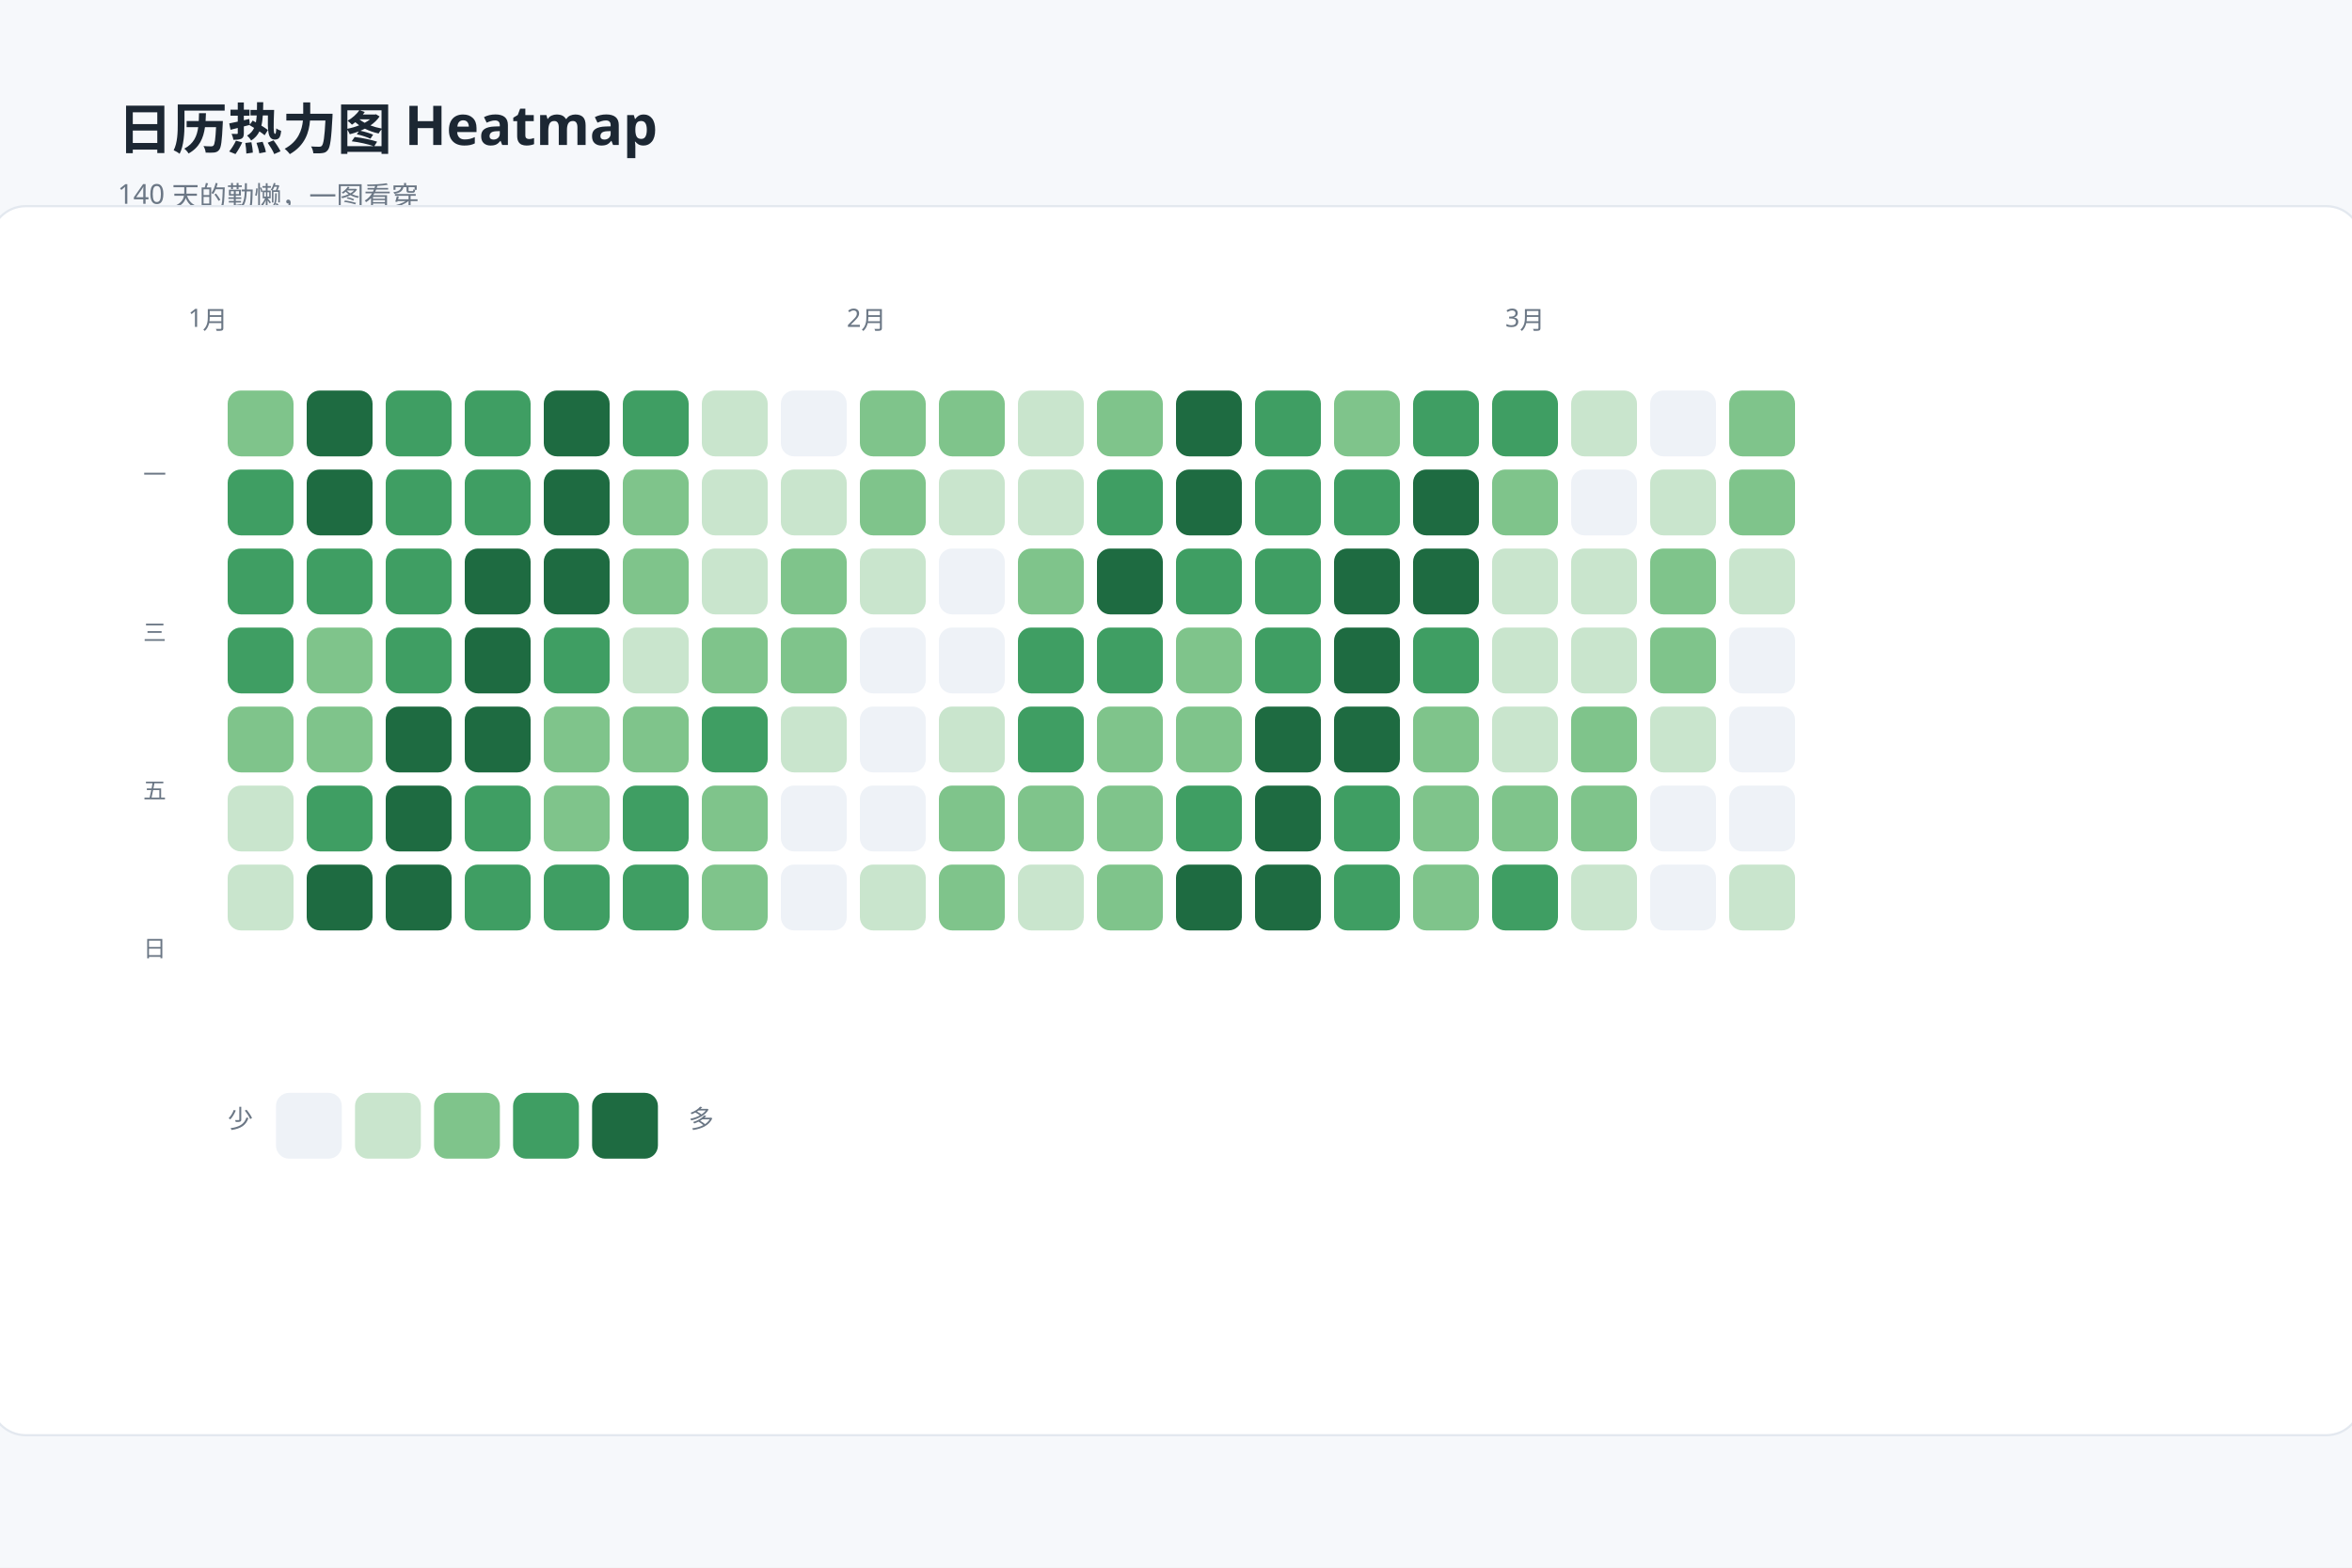
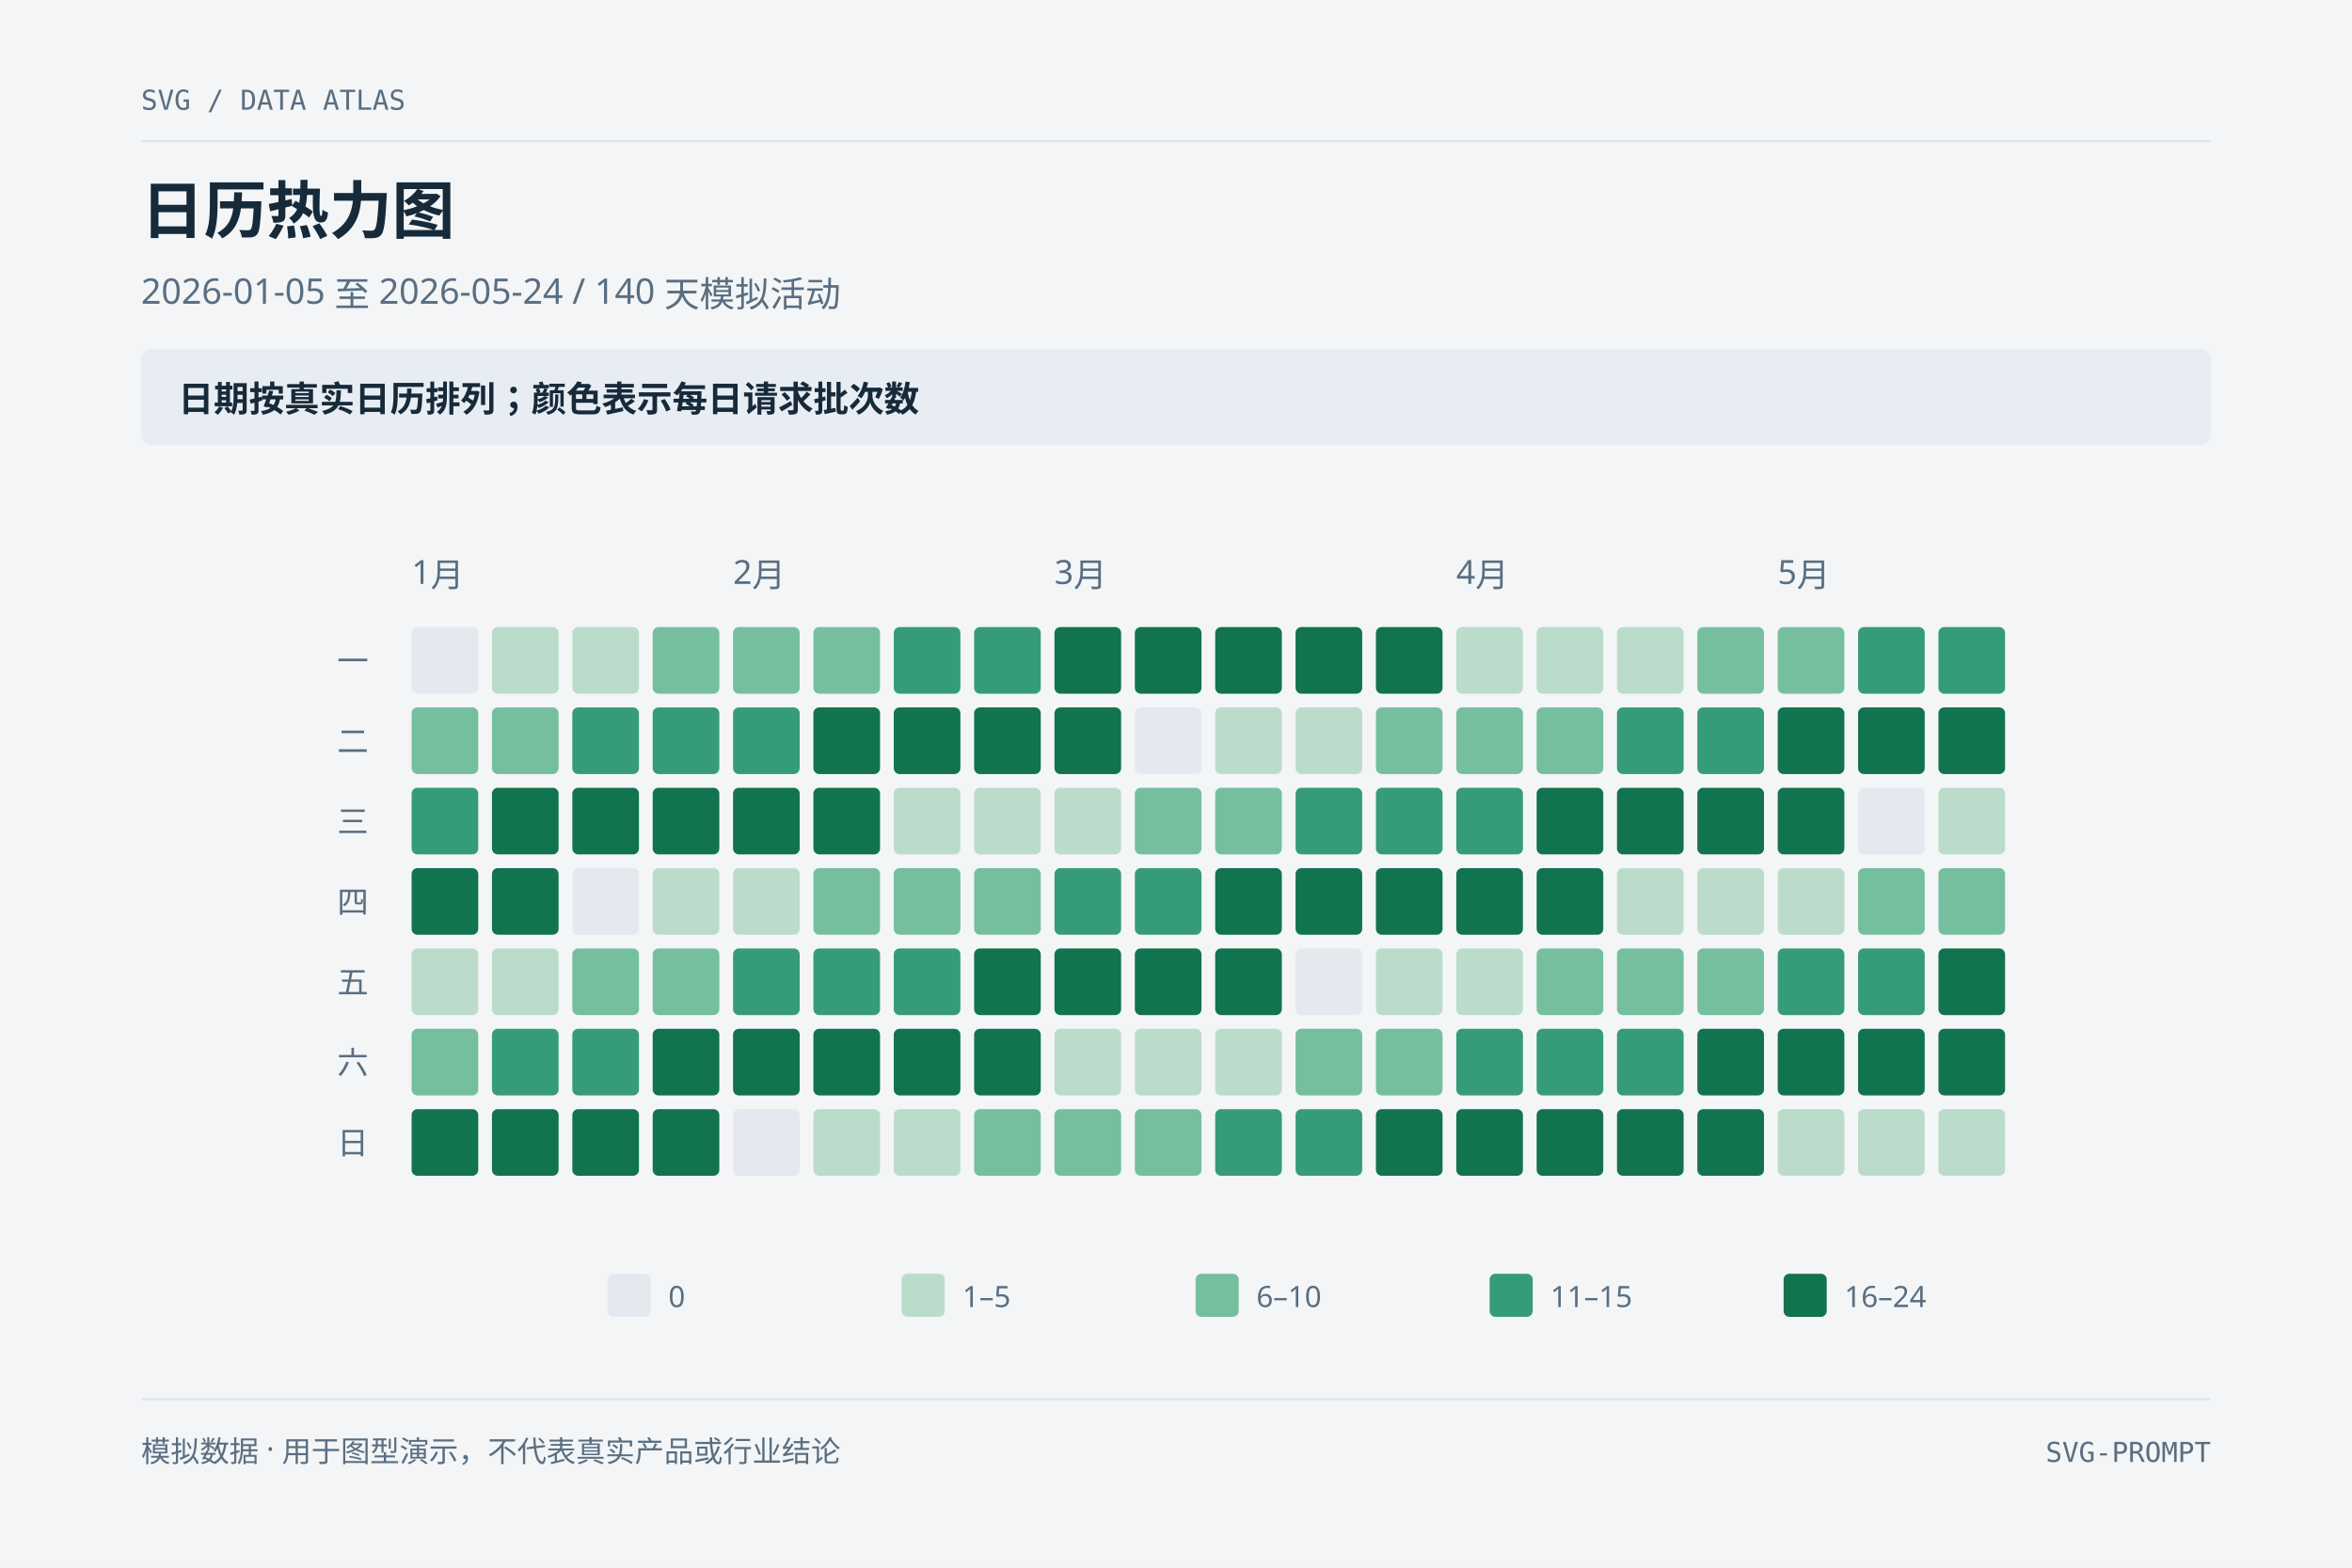
- <svg xmlns="http://www.w3.org/2000/svg" width="1200" height="800" viewBox="0 0 1200 800" font-family="PingFang SC, Hiragino Sans GB, Microsoft YaHei, sans-serif">
-   <rect width="1200" height="800" fill="#f6f8fb" />
-   <text x="60" y="76" font-size="28" font-weight="700" fill="#1c2733">日历热力图 Heatmap</text>
-   <text x="60" y="104" font-size="14" fill="#6b7785">140 天的勤懒，一图看穿</text>
-   <g transform="translate(600,430) scale(1.12) translate(-600,-430)">
-     <g>
-       <rect x="60" y="140" width="1080" height="560" rx="16" fill="#ffffff" stroke="#e3e8ef" />
-       <text x="150" y="195" font-size="11.5" fill="#6b7785" text-anchor="start">1月</text>
-       <text x="450" y="195" font-size="11.5" fill="#6b7785" text-anchor="start">2月</text>
-       <text x="750" y="195" font-size="11.5" fill="#6b7785" text-anchor="start">3月</text>
-       <text x="140" y="266" font-size="10.5" fill="#6b7785" text-anchor="end">一</text>
-       <text x="140" y="338" font-size="10.5" fill="#6b7785" text-anchor="end">三</text>
-       <text x="140" y="410" font-size="10.5" fill="#6b7785" text-anchor="end">五</text>
-       <text x="140" y="482" font-size="10.5" fill="#6b7785" text-anchor="end">日</text>
-       <rect x="168" y="224" width="30" height="30" rx="6" fill="#7fc48b" />
-       <rect x="168" y="260" width="30" height="30" rx="6" fill="#3f9e63" />
-       <rect x="168" y="296" width="30" height="30" rx="6" fill="#3f9e63" />
-       <rect x="168" y="332" width="30" height="30" rx="6" fill="#3f9e63" />
-       <rect x="168" y="368" width="30" height="30" rx="6" fill="#7fc48b" />
-       <rect x="168" y="404" width="30" height="30" rx="6" fill="#c9e5cd" />
-       <rect x="168" y="440" width="30" height="30" rx="6" fill="#c9e5cd" />
-       <rect x="204" y="224" width="30" height="30" rx="6" fill="#1e6b41" />
-       <rect x="204" y="260" width="30" height="30" rx="6" fill="#1e6b41" />
-       <rect x="204" y="296" width="30" height="30" rx="6" fill="#3f9e63" />
-       <rect x="204" y="332" width="30" height="30" rx="6" fill="#7fc48b" />
-       <rect x="204" y="368" width="30" height="30" rx="6" fill="#7fc48b" />
-       <rect x="204" y="404" width="30" height="30" rx="6" fill="#3f9e63" />
-       <rect x="204" y="440" width="30" height="30" rx="6" fill="#1e6b41" />
-       <rect x="240" y="224" width="30" height="30" rx="6" fill="#3f9e63" />
-       <rect x="240" y="260" width="30" height="30" rx="6" fill="#3f9e63" />
-       <rect x="240" y="296" width="30" height="30" rx="6" fill="#3f9e63" />
-       <rect x="240" y="332" width="30" height="30" rx="6" fill="#3f9e63" />
-       <rect x="240" y="368" width="30" height="30" rx="6" fill="#1e6b41" />
-       <rect x="240" y="404" width="30" height="30" rx="6" fill="#1e6b41" />
-       <rect x="240" y="440" width="30" height="30" rx="6" fill="#1e6b41" />
-       <rect x="276" y="224" width="30" height="30" rx="6" fill="#3f9e63" />
-       <rect x="276" y="260" width="30" height="30" rx="6" fill="#3f9e63" />
-       <rect x="276" y="296" width="30" height="30" rx="6" fill="#1e6b41" />
-       <rect x="276" y="332" width="30" height="30" rx="6" fill="#1e6b41" />
-       <rect x="276" y="368" width="30" height="30" rx="6" fill="#1e6b41" />
-       <rect x="276" y="404" width="30" height="30" rx="6" fill="#3f9e63" />
-       <rect x="276" y="440" width="30" height="30" rx="6" fill="#3f9e63" />
-       <rect x="312" y="224" width="30" height="30" rx="6" fill="#1e6b41" />
-       <rect x="312" y="260" width="30" height="30" rx="6" fill="#1e6b41" />
-       <rect x="312" y="296" width="30" height="30" rx="6" fill="#1e6b41" />
-       <rect x="312" y="332" width="30" height="30" rx="6" fill="#3f9e63" />
-       <rect x="312" y="368" width="30" height="30" rx="6" fill="#7fc48b" />
-       <rect x="312" y="404" width="30" height="30" rx="6" fill="#7fc48b" />
-       <rect x="312" y="440" width="30" height="30" rx="6" fill="#3f9e63" />
-       <rect x="348" y="224" width="30" height="30" rx="6" fill="#3f9e63" />
-       <rect x="348" y="260" width="30" height="30" rx="6" fill="#7fc48b" />
-       <rect x="348" y="296" width="30" height="30" rx="6" fill="#7fc48b" />
-       <rect x="348" y="332" width="30" height="30" rx="6" fill="#c9e5cd" />
-       <rect x="348" y="368" width="30" height="30" rx="6" fill="#7fc48b" />
-       <rect x="348" y="404" width="30" height="30" rx="6" fill="#3f9e63" />
-       <rect x="348" y="440" width="30" height="30" rx="6" fill="#3f9e63" />
-       <rect x="384" y="224" width="30" height="30" rx="6" fill="#c9e5cd" />
-       <rect x="384" y="260" width="30" height="30" rx="6" fill="#c9e5cd" />
-       <rect x="384" y="296" width="30" height="30" rx="6" fill="#c9e5cd" />
-       <rect x="384" y="332" width="30" height="30" rx="6" fill="#7fc48b" />
-       <rect x="384" y="368" width="30" height="30" rx="6" fill="#3f9e63" />
-       <rect x="384" y="404" width="30" height="30" rx="6" fill="#7fc48b" />
-       <rect x="384" y="440" width="30" height="30" rx="6" fill="#7fc48b" />
-       <rect x="420" y="224" width="30" height="30" rx="6" fill="#eef2f7" />
-       <rect x="420" y="260" width="30" height="30" rx="6" fill="#c9e5cd" />
-       <rect x="420" y="296" width="30" height="30" rx="6" fill="#7fc48b" />
-       <rect x="420" y="332" width="30" height="30" rx="6" fill="#7fc48b" />
-       <rect x="420" y="368" width="30" height="30" rx="6" fill="#c9e5cd" />
-       <rect x="420" y="404" width="30" height="30" rx="6" fill="#eef2f7" />
-       <rect x="420" y="440" width="30" height="30" rx="6" fill="#eef2f7" />
-       <rect x="456" y="224" width="30" height="30" rx="6" fill="#7fc48b" />
-       <rect x="456" y="260" width="30" height="30" rx="6" fill="#7fc48b" />
-       <rect x="456" y="296" width="30" height="30" rx="6" fill="#c9e5cd" />
-       <rect x="456" y="332" width="30" height="30" rx="6" fill="#eef2f7" />
-       <rect x="456" y="368" width="30" height="30" rx="6" fill="#eef2f7" />
-       <rect x="456" y="404" width="30" height="30" rx="6" fill="#eef2f7" />
-       <rect x="456" y="440" width="30" height="30" rx="6" fill="#c9e5cd" />
-       <rect x="492" y="224" width="30" height="30" rx="6" fill="#7fc48b" />
-       <rect x="492" y="260" width="30" height="30" rx="6" fill="#c9e5cd" />
-       <rect x="492" y="296" width="30" height="30" rx="6" fill="#eef2f7" />
-       <rect x="492" y="332" width="30" height="30" rx="6" fill="#eef2f7" />
-       <rect x="492" y="368" width="30" height="30" rx="6" fill="#c9e5cd" />
-       <rect x="492" y="404" width="30" height="30" rx="6" fill="#7fc48b" />
-       <rect x="492" y="440" width="30" height="30" rx="6" fill="#7fc48b" />
-       <rect x="528" y="224" width="30" height="30" rx="6" fill="#c9e5cd" />
-       <rect x="528" y="260" width="30" height="30" rx="6" fill="#c9e5cd" />
-       <rect x="528" y="296" width="30" height="30" rx="6" fill="#7fc48b" />
-       <rect x="528" y="332" width="30" height="30" rx="6" fill="#3f9e63" />
-       <rect x="528" y="368" width="30" height="30" rx="6" fill="#3f9e63" />
-       <rect x="528" y="404" width="30" height="30" rx="6" fill="#7fc48b" />
-       <rect x="528" y="440" width="30" height="30" rx="6" fill="#c9e5cd" />
-       <rect x="564" y="224" width="30" height="30" rx="6" fill="#7fc48b" />
-       <rect x="564" y="260" width="30" height="30" rx="6" fill="#3f9e63" />
-       <rect x="564" y="296" width="30" height="30" rx="6" fill="#1e6b41" />
-       <rect x="564" y="332" width="30" height="30" rx="6" fill="#3f9e63" />
-       <rect x="564" y="368" width="30" height="30" rx="6" fill="#7fc48b" />
-       <rect x="564" y="404" width="30" height="30" rx="6" fill="#7fc48b" />
-       <rect x="564" y="440" width="30" height="30" rx="6" fill="#7fc48b" />
-       <rect x="600" y="224" width="30" height="30" rx="6" fill="#1e6b41" />
-       <rect x="600" y="260" width="30" height="30" rx="6" fill="#1e6b41" />
-       <rect x="600" y="296" width="30" height="30" rx="6" fill="#3f9e63" />
-       <rect x="600" y="332" width="30" height="30" rx="6" fill="#7fc48b" />
-       <rect x="600" y="368" width="30" height="30" rx="6" fill="#7fc48b" />
-       <rect x="600" y="404" width="30" height="30" rx="6" fill="#3f9e63" />
-       <rect x="600" y="440" width="30" height="30" rx="6" fill="#1e6b41" />
-       <rect x="636" y="224" width="30" height="30" rx="6" fill="#3f9e63" />
-       <rect x="636" y="260" width="30" height="30" rx="6" fill="#3f9e63" />
-       <rect x="636" y="296" width="30" height="30" rx="6" fill="#3f9e63" />
-       <rect x="636" y="332" width="30" height="30" rx="6" fill="#3f9e63" />
-       <rect x="636" y="368" width="30" height="30" rx="6" fill="#1e6b41" />
-       <rect x="636" y="404" width="30" height="30" rx="6" fill="#1e6b41" />
-       <rect x="636" y="440" width="30" height="30" rx="6" fill="#1e6b41" />
-       <rect x="672" y="224" width="30" height="30" rx="6" fill="#7fc48b" />
-       <rect x="672" y="260" width="30" height="30" rx="6" fill="#3f9e63" />
-       <rect x="672" y="296" width="30" height="30" rx="6" fill="#1e6b41" />
-       <rect x="672" y="332" width="30" height="30" rx="6" fill="#1e6b41" />
-       <rect x="672" y="368" width="30" height="30" rx="6" fill="#1e6b41" />
-       <rect x="672" y="404" width="30" height="30" rx="6" fill="#3f9e63" />
-       <rect x="672" y="440" width="30" height="30" rx="6" fill="#3f9e63" />
-       <rect x="708" y="224" width="30" height="30" rx="6" fill="#3f9e63" />
-       <rect x="708" y="260" width="30" height="30" rx="6" fill="#1e6b41" />
-       <rect x="708" y="296" width="30" height="30" rx="6" fill="#1e6b41" />
-       <rect x="708" y="332" width="30" height="30" rx="6" fill="#3f9e63" />
-       <rect x="708" y="368" width="30" height="30" rx="6" fill="#7fc48b" />
-       <rect x="708" y="404" width="30" height="30" rx="6" fill="#7fc48b" />
-       <rect x="708" y="440" width="30" height="30" rx="6" fill="#7fc48b" />
-       <rect x="744" y="224" width="30" height="30" rx="6" fill="#3f9e63" />
-       <rect x="744" y="260" width="30" height="30" rx="6" fill="#7fc48b" />
-       <rect x="744" y="296" width="30" height="30" rx="6" fill="#c9e5cd" />
-       <rect x="744" y="332" width="30" height="30" rx="6" fill="#c9e5cd" />
-       <rect x="744" y="368" width="30" height="30" rx="6" fill="#c9e5cd" />
-       <rect x="744" y="404" width="30" height="30" rx="6" fill="#7fc48b" />
-       <rect x="744" y="440" width="30" height="30" rx="6" fill="#3f9e63" />
-       <rect x="780" y="224" width="30" height="30" rx="6" fill="#c9e5cd" />
-       <rect x="780" y="260" width="30" height="30" rx="6" fill="#eef2f7" />
-       <rect x="780" y="296" width="30" height="30" rx="6" fill="#c9e5cd" />
-       <rect x="780" y="332" width="30" height="30" rx="6" fill="#c9e5cd" />
-       <rect x="780" y="368" width="30" height="30" rx="6" fill="#7fc48b" />
-       <rect x="780" y="404" width="30" height="30" rx="6" fill="#7fc48b" />
-       <rect x="780" y="440" width="30" height="30" rx="6" fill="#c9e5cd" />
-       <rect x="816" y="224" width="30" height="30" rx="6" fill="#eef2f7" />
-       <rect x="816" y="260" width="30" height="30" rx="6" fill="#c9e5cd" />
-       <rect x="816" y="296" width="30" height="30" rx="6" fill="#7fc48b" />
-       <rect x="816" y="332" width="30" height="30" rx="6" fill="#7fc48b" />
-       <rect x="816" y="368" width="30" height="30" rx="6" fill="#c9e5cd" />
-       <rect x="816" y="404" width="30" height="30" rx="6" fill="#eef2f7" />
-       <rect x="816" y="440" width="30" height="30" rx="6" fill="#eef2f7" />
-       <rect x="852" y="224" width="30" height="30" rx="6" fill="#7fc48b" />
-       <rect x="852" y="260" width="30" height="30" rx="6" fill="#7fc48b" />
-       <rect x="852" y="296" width="30" height="30" rx="6" fill="#c9e5cd" />
-       <rect x="852" y="332" width="30" height="30" rx="6" fill="#eef2f7" />
-       <rect x="852" y="368" width="30" height="30" rx="6" fill="#eef2f7" />
-       <rect x="852" y="404" width="30" height="30" rx="6" fill="#eef2f7" />
-       <rect x="852" y="440" width="30" height="30" rx="6" fill="#c9e5cd" />
-       <text x="168" y="560" font-size="11.5" fill="#6b7785" text-anchor="start">少</text>
-       <rect x="190" y="544" width="30" height="30" rx="6" fill="#eef2f7" />
-       <rect x="226" y="544" width="30" height="30" rx="6" fill="#c9e5cd" />
-       <rect x="262" y="544" width="30" height="30" rx="6" fill="#7fc48b" />
-       <rect x="298" y="544" width="30" height="30" rx="6" fill="#3f9e63" />
-       <rect x="334" y="544" width="30" height="30" rx="6" fill="#1e6b41" />
-       <text x="378" y="560" font-size="11.5" fill="#6b7785" text-anchor="start">多</text>
-     </g>
-   </g>
+ <svg xmlns="http://www.w3.org/2000/svg" width="1200" height="800" viewBox="0 0 1200 800" role="img" aria-labelledby="title desc">
+   <rect x="0.000" y="0.000" width="1200.000" height="800.000" rx="0" fill="#f3f5f7" />
+   <text x="72.000" y="56.000" font-size="14" fill="#596e81" text-anchor="start" font-weight="400" font-family="SFMono-Regular, Consolas, monospace">SVG / DATA ATLAS</text>
+   <line x1="72.000" y1="72.000" x2="1128.000" y2="72.000" stroke="#dce4eb" stroke-width="1" />
+   <text x="72.000" y="119.000" font-size="32" fill="#172a3a" text-anchor="start" font-weight="700" font-family="PingFang SC, Microsoft YaHei, sans-serif">日历热力图</text>
+   <text x="72.000" y="155.000" font-size="18" fill="#596e81" text-anchor="start" font-weight="400" font-family="PingFang SC, Microsoft YaHei, sans-serif">2026-01-05 至 2026-05-24 / 140 天模拟活动</text>
+   <rect x="72.000" y="178.000" width="1056.000" height="49.000" rx="5" fill="#e7edf3" />
+   <text x="91.000" y="210.000" font-size="18" fill="#172a3a" text-anchor="start" font-weight="600" font-family="PingFang SC, Microsoft YaHei, sans-serif">日期按真实日历排列；颜色表示每日请求批次数</text>
+   <line x1="72.000" y1="714.000" x2="1128.000" y2="714.000" stroke="#dce4eb" stroke-width="1" />
+   <text x="72.000" y="746.000" font-size="15" fill="#596e81" text-anchor="start" font-weight="400" font-family="PingFang SC, Microsoft YaHei, sans-serif">模拟数据 · 用于图型演示，不代表真实产品或行业结论</text>
+   <text x="1128.000" y="746.000" font-size="14" fill="#596e81" text-anchor="end" font-weight="400" font-family="SFMono-Regular, Consolas, monospace">SVG-PROMPT</text>
+   <text x="188.000" y="343.000" font-size="16" fill="#596e81" text-anchor="end" font-weight="400" font-family="PingFang SC, Microsoft YaHei, sans-serif">一</text>
+   <text x="188.000" y="384.000" font-size="16" fill="#596e81" text-anchor="end" font-weight="400" font-family="PingFang SC, Microsoft YaHei, sans-serif">二</text>
+   <text x="188.000" y="425.000" font-size="16" fill="#596e81" text-anchor="end" font-weight="400" font-family="PingFang SC, Microsoft YaHei, sans-serif">三</text>
+   <text x="188.000" y="466.000" font-size="16" fill="#596e81" text-anchor="end" font-weight="400" font-family="PingFang SC, Microsoft YaHei, sans-serif">四</text>
+   <text x="188.000" y="507.000" font-size="16" fill="#596e81" text-anchor="end" font-weight="400" font-family="PingFang SC, Microsoft YaHei, sans-serif">五</text>
+   <text x="188.000" y="548.000" font-size="16" fill="#596e81" text-anchor="end" font-weight="400" font-family="PingFang SC, Microsoft YaHei, sans-serif">六</text>
+   <text x="188.000" y="589.000" font-size="16" fill="#596e81" text-anchor="end" font-weight="400" font-family="PingFang SC, Microsoft YaHei, sans-serif">日</text>
+   <text x="210.000" y="298.000" font-size="17" fill="#596e81" text-anchor="start" font-weight="400" font-family="PingFang SC, Microsoft YaHei, sans-serif">1月</text>
+   <rect x="210.000" y="320.000" width="34.000" height="34.000" rx="3" fill="#e3e9ef" data-date="2026-01-05" data-value="0" />
+   <rect x="210.000" y="361.000" width="34.000" height="34.000" rx="3" fill="#76bf9e" data-date="2026-01-06" data-value="7" />
+   <rect x="210.000" y="402.000" width="34.000" height="34.000" rx="3" fill="#369c78" data-date="2026-01-07" data-value="14" />
+   <rect x="210.000" y="443.000" width="34.000" height="34.000" rx="3" fill="#12734f" data-date="2026-01-08" data-value="21" />
+   <rect x="210.000" y="484.000" width="34.000" height="34.000" rx="3" fill="#bcdccb" data-date="2026-01-09" data-value="3" />
+   <rect x="210.000" y="525.000" width="34.000" height="34.000" rx="3" fill="#76bf9e" data-date="2026-01-10" data-value="10" />
+   <rect x="210.000" y="566.000" width="34.000" height="34.000" rx="3" fill="#12734f" data-date="2026-01-11" data-value="17" />
+   <rect x="251.000" y="320.000" width="34.000" height="34.000" rx="3" fill="#bcdccb" data-date="2026-01-12" data-value="2" />
+   <rect x="251.000" y="361.000" width="34.000" height="34.000" rx="3" fill="#76bf9e" data-date="2026-01-13" data-value="9" />
+   <rect x="251.000" y="402.000" width="34.000" height="34.000" rx="3" fill="#12734f" data-date="2026-01-14" data-value="16" />
+   <rect x="251.000" y="443.000" width="34.000" height="34.000" rx="3" fill="#12734f" data-date="2026-01-15" data-value="23" />
+   <rect x="251.000" y="484.000" width="34.000" height="34.000" rx="3" fill="#bcdccb" data-date="2026-01-16" data-value="5" />
+   <rect x="251.000" y="525.000" width="34.000" height="34.000" rx="3" fill="#369c78" data-date="2026-01-17" data-value="12" />
+   <rect x="251.000" y="566.000" width="34.000" height="34.000" rx="3" fill="#12734f" data-date="2026-01-18" data-value="19" />
+   <rect x="292.000" y="320.000" width="34.000" height="34.000" rx="3" fill="#bcdccb" data-date="2026-01-19" data-value="4" />
+   <rect x="292.000" y="361.000" width="34.000" height="34.000" rx="3" fill="#369c78" data-date="2026-01-20" data-value="11" />
+   <rect x="292.000" y="402.000" width="34.000" height="34.000" rx="3" fill="#12734f" data-date="2026-01-21" data-value="18" />
+   <rect x="292.000" y="443.000" width="34.000" height="34.000" rx="3" fill="#e3e9ef" data-date="2026-01-22" data-value="0" />
+   <rect x="292.000" y="484.000" width="34.000" height="34.000" rx="3" fill="#76bf9e" data-date="2026-01-23" data-value="7" />
+   <rect x="292.000" y="525.000" width="34.000" height="34.000" rx="3" fill="#369c78" data-date="2026-01-24" data-value="14" />
+   <rect x="292.000" y="566.000" width="34.000" height="34.000" rx="3" fill="#12734f" data-date="2026-01-25" data-value="21" />
+   <rect x="333.000" y="320.000" width="34.000" height="34.000" rx="3" fill="#76bf9e" data-date="2026-01-26" data-value="6" />
+   <rect x="333.000" y="361.000" width="34.000" height="34.000" rx="3" fill="#369c78" data-date="2026-01-27" data-value="13" />
+   <rect x="333.000" y="402.000" width="34.000" height="34.000" rx="3" fill="#12734f" data-date="2026-01-28" data-value="20" />
+   <rect x="333.000" y="443.000" width="34.000" height="34.000" rx="3" fill="#bcdccb" data-date="2026-01-29" data-value="2" />
+   <rect x="333.000" y="484.000" width="34.000" height="34.000" rx="3" fill="#76bf9e" data-date="2026-01-30" data-value="9" />
+   <rect x="333.000" y="525.000" width="34.000" height="34.000" rx="3" fill="#12734f" data-date="2026-01-31" data-value="16" />
+   <rect x="333.000" y="566.000" width="34.000" height="34.000" rx="3" fill="#12734f" data-date="2026-02-01" data-value="23" />
+   <text x="374.000" y="298.000" font-size="17" fill="#596e81" text-anchor="start" font-weight="400" font-family="PingFang SC, Microsoft YaHei, sans-serif">2月</text>
+   <rect x="374.000" y="320.000" width="34.000" height="34.000" rx="3" fill="#76bf9e" data-date="2026-02-02" data-value="8" />
+   <rect x="374.000" y="361.000" width="34.000" height="34.000" rx="3" fill="#369c78" data-date="2026-02-03" data-value="15" />
+   <rect x="374.000" y="402.000" width="34.000" height="34.000" rx="3" fill="#12734f" data-date="2026-02-04" data-value="22" />
+   <rect x="374.000" y="443.000" width="34.000" height="34.000" rx="3" fill="#bcdccb" data-date="2026-02-05" data-value="4" />
+   <rect x="374.000" y="484.000" width="34.000" height="34.000" rx="3" fill="#369c78" data-date="2026-02-06" data-value="11" />
+   <rect x="374.000" y="525.000" width="34.000" height="34.000" rx="3" fill="#12734f" data-date="2026-02-07" data-value="18" />
+   <rect x="374.000" y="566.000" width="34.000" height="34.000" rx="3" fill="#e3e9ef" data-date="2026-02-08" data-value="0" />
+   <rect x="415.000" y="320.000" width="34.000" height="34.000" rx="3" fill="#76bf9e" data-date="2026-02-09" data-value="10" />
+   <rect x="415.000" y="361.000" width="34.000" height="34.000" rx="3" fill="#12734f" data-date="2026-02-10" data-value="17" />
+   <rect x="415.000" y="402.000" width="34.000" height="34.000" rx="3" fill="#12734f" data-date="2026-02-11" data-value="24" />
+   <rect x="415.000" y="443.000" width="34.000" height="34.000" rx="3" fill="#76bf9e" data-date="2026-02-12" data-value="6" />
+   <rect x="415.000" y="484.000" width="34.000" height="34.000" rx="3" fill="#369c78" data-date="2026-02-13" data-value="13" />
+   <rect x="415.000" y="525.000" width="34.000" height="34.000" rx="3" fill="#12734f" data-date="2026-02-14" data-value="20" />
+   <rect x="415.000" y="566.000" width="34.000" height="34.000" rx="3" fill="#bcdccb" data-date="2026-02-15" data-value="2" />
+   <rect x="456.000" y="320.000" width="34.000" height="34.000" rx="3" fill="#369c78" data-date="2026-02-16" data-value="12" />
+   <rect x="456.000" y="361.000" width="34.000" height="34.000" rx="3" fill="#12734f" data-date="2026-02-17" data-value="19" />
+   <rect x="456.000" y="402.000" width="34.000" height="34.000" rx="3" fill="#bcdccb" data-date="2026-02-18" data-value="1" />
+   <rect x="456.000" y="443.000" width="34.000" height="34.000" rx="3" fill="#76bf9e" data-date="2026-02-19" data-value="8" />
+   <rect x="456.000" y="484.000" width="34.000" height="34.000" rx="3" fill="#369c78" data-date="2026-02-20" data-value="15" />
+   <rect x="456.000" y="525.000" width="34.000" height="34.000" rx="3" fill="#12734f" data-date="2026-02-21" data-value="22" />
+   <rect x="456.000" y="566.000" width="34.000" height="34.000" rx="3" fill="#bcdccb" data-date="2026-02-22" data-value="4" />
+   <rect x="497.000" y="320.000" width="34.000" height="34.000" rx="3" fill="#369c78" data-date="2026-02-23" data-value="14" />
+   <rect x="497.000" y="361.000" width="34.000" height="34.000" rx="3" fill="#12734f" data-date="2026-02-24" data-value="21" />
+   <rect x="497.000" y="402.000" width="34.000" height="34.000" rx="3" fill="#bcdccb" data-date="2026-02-25" data-value="3" />
+   <rect x="497.000" y="443.000" width="34.000" height="34.000" rx="3" fill="#76bf9e" data-date="2026-02-26" data-value="10" />
+   <rect x="497.000" y="484.000" width="34.000" height="34.000" rx="3" fill="#12734f" data-date="2026-02-27" data-value="17" />
+   <rect x="497.000" y="525.000" width="34.000" height="34.000" rx="3" fill="#12734f" data-date="2026-02-28" data-value="24" />
+   <rect x="497.000" y="566.000" width="34.000" height="34.000" rx="3" fill="#76bf9e" data-date="2026-03-01" data-value="6" />
+   <text x="538.000" y="298.000" font-size="17" fill="#596e81" text-anchor="start" font-weight="400" font-family="PingFang SC, Microsoft YaHei, sans-serif">3月</text>
+   <rect x="538.000" y="320.000" width="34.000" height="34.000" rx="3" fill="#12734f" data-date="2026-03-02" data-value="16" />
+   <rect x="538.000" y="361.000" width="34.000" height="34.000" rx="3" fill="#12734f" data-date="2026-03-03" data-value="23" />
+   <rect x="538.000" y="402.000" width="34.000" height="34.000" rx="3" fill="#bcdccb" data-date="2026-03-04" data-value="5" />
+   <rect x="538.000" y="443.000" width="34.000" height="34.000" rx="3" fill="#369c78" data-date="2026-03-05" data-value="12" />
+   <rect x="538.000" y="484.000" width="34.000" height="34.000" rx="3" fill="#12734f" data-date="2026-03-06" data-value="19" />
+   <rect x="538.000" y="525.000" width="34.000" height="34.000" rx="3" fill="#bcdccb" data-date="2026-03-07" data-value="1" />
+   <rect x="538.000" y="566.000" width="34.000" height="34.000" rx="3" fill="#76bf9e" data-date="2026-03-08" data-value="8" />
+   <rect x="579.000" y="320.000" width="34.000" height="34.000" rx="3" fill="#12734f" data-date="2026-03-09" data-value="18" />
+   <rect x="579.000" y="361.000" width="34.000" height="34.000" rx="3" fill="#e3e9ef" data-date="2026-03-10" data-value="0" />
+   <rect x="579.000" y="402.000" width="34.000" height="34.000" rx="3" fill="#76bf9e" data-date="2026-03-11" data-value="7" />
+   <rect x="579.000" y="443.000" width="34.000" height="34.000" rx="3" fill="#369c78" data-date="2026-03-12" data-value="14" />
+   <rect x="579.000" y="484.000" width="34.000" height="34.000" rx="3" fill="#12734f" data-date="2026-03-13" data-value="21" />
+   <rect x="579.000" y="525.000" width="34.000" height="34.000" rx="3" fill="#bcdccb" data-date="2026-03-14" data-value="3" />
+   <rect x="579.000" y="566.000" width="34.000" height="34.000" rx="3" fill="#76bf9e" data-date="2026-03-15" data-value="10" />
+   <rect x="620.000" y="320.000" width="34.000" height="34.000" rx="3" fill="#12734f" data-date="2026-03-16" data-value="20" />
+   <rect x="620.000" y="361.000" width="34.000" height="34.000" rx="3" fill="#bcdccb" data-date="2026-03-17" data-value="2" />
+   <rect x="620.000" y="402.000" width="34.000" height="34.000" rx="3" fill="#76bf9e" data-date="2026-03-18" data-value="9" />
+   <rect x="620.000" y="443.000" width="34.000" height="34.000" rx="3" fill="#12734f" data-date="2026-03-19" data-value="16" />
+   <rect x="620.000" y="484.000" width="34.000" height="34.000" rx="3" fill="#12734f" data-date="2026-03-20" data-value="23" />
+   <rect x="620.000" y="525.000" width="34.000" height="34.000" rx="3" fill="#bcdccb" data-date="2026-03-21" data-value="5" />
+   <rect x="620.000" y="566.000" width="34.000" height="34.000" rx="3" fill="#369c78" data-date="2026-03-22" data-value="12" />
+   <rect x="661.000" y="320.000" width="34.000" height="34.000" rx="3" fill="#12734f" data-date="2026-03-23" data-value="22" />
+   <rect x="661.000" y="361.000" width="34.000" height="34.000" rx="3" fill="#bcdccb" data-date="2026-03-24" data-value="4" />
+   <rect x="661.000" y="402.000" width="34.000" height="34.000" rx="3" fill="#369c78" data-date="2026-03-25" data-value="11" />
+   <rect x="661.000" y="443.000" width="34.000" height="34.000" rx="3" fill="#12734f" data-date="2026-03-26" data-value="18" />
+   <rect x="661.000" y="484.000" width="34.000" height="34.000" rx="3" fill="#e3e9ef" data-date="2026-03-27" data-value="0" />
+   <rect x="661.000" y="525.000" width="34.000" height="34.000" rx="3" fill="#76bf9e" data-date="2026-03-28" data-value="7" />
+   <rect x="661.000" y="566.000" width="34.000" height="34.000" rx="3" fill="#369c78" data-date="2026-03-29" data-value="14" />
+   <rect x="702.000" y="320.000" width="34.000" height="34.000" rx="3" fill="#12734f" data-date="2026-03-30" data-value="24" />
+   <rect x="702.000" y="361.000" width="34.000" height="34.000" rx="3" fill="#76bf9e" data-date="2026-03-31" data-value="6" />
+   <rect x="702.000" y="402.000" width="34.000" height="34.000" rx="3" fill="#369c78" data-date="2026-04-01" data-value="13" />
+   <rect x="702.000" y="443.000" width="34.000" height="34.000" rx="3" fill="#12734f" data-date="2026-04-02" data-value="20" />
+   <rect x="702.000" y="484.000" width="34.000" height="34.000" rx="3" fill="#bcdccb" data-date="2026-04-03" data-value="2" />
+   <rect x="702.000" y="525.000" width="34.000" height="34.000" rx="3" fill="#76bf9e" data-date="2026-04-04" data-value="9" />
+   <rect x="702.000" y="566.000" width="34.000" height="34.000" rx="3" fill="#12734f" data-date="2026-04-05" data-value="16" />
+   <text x="743.000" y="298.000" font-size="17" fill="#596e81" text-anchor="start" font-weight="400" font-family="PingFang SC, Microsoft YaHei, sans-serif">4月</text>
+   <rect x="743.000" y="320.000" width="34.000" height="34.000" rx="3" fill="#bcdccb" data-date="2026-04-06" data-value="1" />
+   <rect x="743.000" y="361.000" width="34.000" height="34.000" rx="3" fill="#76bf9e" data-date="2026-04-07" data-value="8" />
+   <rect x="743.000" y="402.000" width="34.000" height="34.000" rx="3" fill="#369c78" data-date="2026-04-08" data-value="15" />
+   <rect x="743.000" y="443.000" width="34.000" height="34.000" rx="3" fill="#12734f" data-date="2026-04-09" data-value="22" />
+   <rect x="743.000" y="484.000" width="34.000" height="34.000" rx="3" fill="#bcdccb" data-date="2026-04-10" data-value="4" />
+   <rect x="743.000" y="525.000" width="34.000" height="34.000" rx="3" fill="#369c78" data-date="2026-04-11" data-value="11" />
+   <rect x="743.000" y="566.000" width="34.000" height="34.000" rx="3" fill="#12734f" data-date="2026-04-12" data-value="18" />
+   <rect x="784.000" y="320.000" width="34.000" height="34.000" rx="3" fill="#bcdccb" data-date="2026-04-13" data-value="3" />
+   <rect x="784.000" y="361.000" width="34.000" height="34.000" rx="3" fill="#76bf9e" data-date="2026-04-14" data-value="10" />
+   <rect x="784.000" y="402.000" width="34.000" height="34.000" rx="3" fill="#12734f" data-date="2026-04-15" data-value="17" />
+   <rect x="784.000" y="443.000" width="34.000" height="34.000" rx="3" fill="#12734f" data-date="2026-04-16" data-value="24" />
+   <rect x="784.000" y="484.000" width="34.000" height="34.000" rx="3" fill="#76bf9e" data-date="2026-04-17" data-value="6" />
+   <rect x="784.000" y="525.000" width="34.000" height="34.000" rx="3" fill="#369c78" data-date="2026-04-18" data-value="13" />
+   <rect x="784.000" y="566.000" width="34.000" height="34.000" rx="3" fill="#12734f" data-date="2026-04-19" data-value="20" />
+   <rect x="825.000" y="320.000" width="34.000" height="34.000" rx="3" fill="#bcdccb" data-date="2026-04-20" data-value="5" />
+   <rect x="825.000" y="361.000" width="34.000" height="34.000" rx="3" fill="#369c78" data-date="2026-04-21" data-value="12" />
+   <rect x="825.000" y="402.000" width="34.000" height="34.000" rx="3" fill="#12734f" data-date="2026-04-22" data-value="19" />
+   <rect x="825.000" y="443.000" width="34.000" height="34.000" rx="3" fill="#bcdccb" data-date="2026-04-23" data-value="1" />
+   <rect x="825.000" y="484.000" width="34.000" height="34.000" rx="3" fill="#76bf9e" data-date="2026-04-24" data-value="8" />
+   <rect x="825.000" y="525.000" width="34.000" height="34.000" rx="3" fill="#369c78" data-date="2026-04-25" data-value="15" />
+   <rect x="825.000" y="566.000" width="34.000" height="34.000" rx="3" fill="#12734f" data-date="2026-04-26" data-value="22" />
+   <rect x="866.000" y="320.000" width="34.000" height="34.000" rx="3" fill="#76bf9e" data-date="2026-04-27" data-value="7" />
+   <rect x="866.000" y="361.000" width="34.000" height="34.000" rx="3" fill="#369c78" data-date="2026-04-28" data-value="14" />
+   <rect x="866.000" y="402.000" width="34.000" height="34.000" rx="3" fill="#12734f" data-date="2026-04-29" data-value="21" />
+   <rect x="866.000" y="443.000" width="34.000" height="34.000" rx="3" fill="#bcdccb" data-date="2026-04-30" data-value="3" />
+   <rect x="866.000" y="484.000" width="34.000" height="34.000" rx="3" fill="#76bf9e" data-date="2026-05-01" data-value="10" />
+   <rect x="866.000" y="525.000" width="34.000" height="34.000" rx="3" fill="#12734f" data-date="2026-05-02" data-value="17" />
+   <rect x="866.000" y="566.000" width="34.000" height="34.000" rx="3" fill="#12734f" data-date="2026-05-03" data-value="24" />
+   <text x="907.000" y="298.000" font-size="17" fill="#596e81" text-anchor="start" font-weight="400" font-family="PingFang SC, Microsoft YaHei, sans-serif">5月</text>
+   <rect x="907.000" y="320.000" width="34.000" height="34.000" rx="3" fill="#76bf9e" data-date="2026-05-04" data-value="9" />
+   <rect x="907.000" y="361.000" width="34.000" height="34.000" rx="3" fill="#12734f" data-date="2026-05-05" data-value="16" />
+   <rect x="907.000" y="402.000" width="34.000" height="34.000" rx="3" fill="#12734f" data-date="2026-05-06" data-value="23" />
+   <rect x="907.000" y="443.000" width="34.000" height="34.000" rx="3" fill="#bcdccb" data-date="2026-05-07" data-value="5" />
+   <rect x="907.000" y="484.000" width="34.000" height="34.000" rx="3" fill="#369c78" data-date="2026-05-08" data-value="12" />
+   <rect x="907.000" y="525.000" width="34.000" height="34.000" rx="3" fill="#12734f" data-date="2026-05-09" data-value="19" />
+   <rect x="907.000" y="566.000" width="34.000" height="34.000" rx="3" fill="#bcdccb" data-date="2026-05-10" data-value="1" />
+   <rect x="948.000" y="320.000" width="34.000" height="34.000" rx="3" fill="#369c78" data-date="2026-05-11" data-value="11" />
+   <rect x="948.000" y="361.000" width="34.000" height="34.000" rx="3" fill="#12734f" data-date="2026-05-12" data-value="18" />
+   <rect x="948.000" y="402.000" width="34.000" height="34.000" rx="3" fill="#e3e9ef" data-date="2026-05-13" data-value="0" />
+   <rect x="948.000" y="443.000" width="34.000" height="34.000" rx="3" fill="#76bf9e" data-date="2026-05-14" data-value="7" />
+   <rect x="948.000" y="484.000" width="34.000" height="34.000" rx="3" fill="#369c78" data-date="2026-05-15" data-value="14" />
+   <rect x="948.000" y="525.000" width="34.000" height="34.000" rx="3" fill="#12734f" data-date="2026-05-16" data-value="21" />
+   <rect x="948.000" y="566.000" width="34.000" height="34.000" rx="3" fill="#bcdccb" data-date="2026-05-17" data-value="3" />
+   <rect x="989.000" y="320.000" width="34.000" height="34.000" rx="3" fill="#369c78" data-date="2026-05-18" data-value="13" />
+   <rect x="989.000" y="361.000" width="34.000" height="34.000" rx="3" fill="#12734f" data-date="2026-05-19" data-value="20" />
+   <rect x="989.000" y="402.000" width="34.000" height="34.000" rx="3" fill="#bcdccb" data-date="2026-05-20" data-value="2" />
+   <rect x="989.000" y="443.000" width="34.000" height="34.000" rx="3" fill="#76bf9e" data-date="2026-05-21" data-value="9" />
+   <rect x="989.000" y="484.000" width="34.000" height="34.000" rx="3" fill="#12734f" data-date="2026-05-22" data-value="16" />
+   <rect x="989.000" y="525.000" width="34.000" height="34.000" rx="3" fill="#12734f" data-date="2026-05-23" data-value="23" />
+   <rect x="989.000" y="566.000" width="34.000" height="34.000" rx="3" fill="#bcdccb" data-date="2026-05-24" data-value="5" />
+   <rect x="310.000" y="650.000" width="22.000" height="22.000" rx="3" fill="#e3e9ef" />
+   <text x="341.000" y="667.000" font-size="15" fill="#596e81" text-anchor="start" font-weight="400" font-family="PingFang SC, Microsoft YaHei, sans-serif">0</text>
+   <rect x="460.000" y="650.000" width="22.000" height="22.000" rx="3" fill="#bcdccb" />
+   <text x="491.000" y="667.000" font-size="15" fill="#596e81" text-anchor="start" font-weight="400" font-family="PingFang SC, Microsoft YaHei, sans-serif">1–5</text>
+   <rect x="610.000" y="650.000" width="22.000" height="22.000" rx="3" fill="#76bf9e" />
+   <text x="641.000" y="667.000" font-size="15" fill="#596e81" text-anchor="start" font-weight="400" font-family="PingFang SC, Microsoft YaHei, sans-serif">6–10</text>
+   <rect x="760.000" y="650.000" width="22.000" height="22.000" rx="3" fill="#369c78" />
+   <text x="791.000" y="667.000" font-size="15" fill="#596e81" text-anchor="start" font-weight="400" font-family="PingFang SC, Microsoft YaHei, sans-serif">11–15</text>
+   <rect x="910.000" y="650.000" width="22.000" height="22.000" rx="3" fill="#12734f" />
+   <text x="941.000" y="667.000" font-size="15" fill="#596e81" text-anchor="start" font-weight="400" font-family="PingFang SC, Microsoft YaHei, sans-serif">16–24</text>
</svg>
